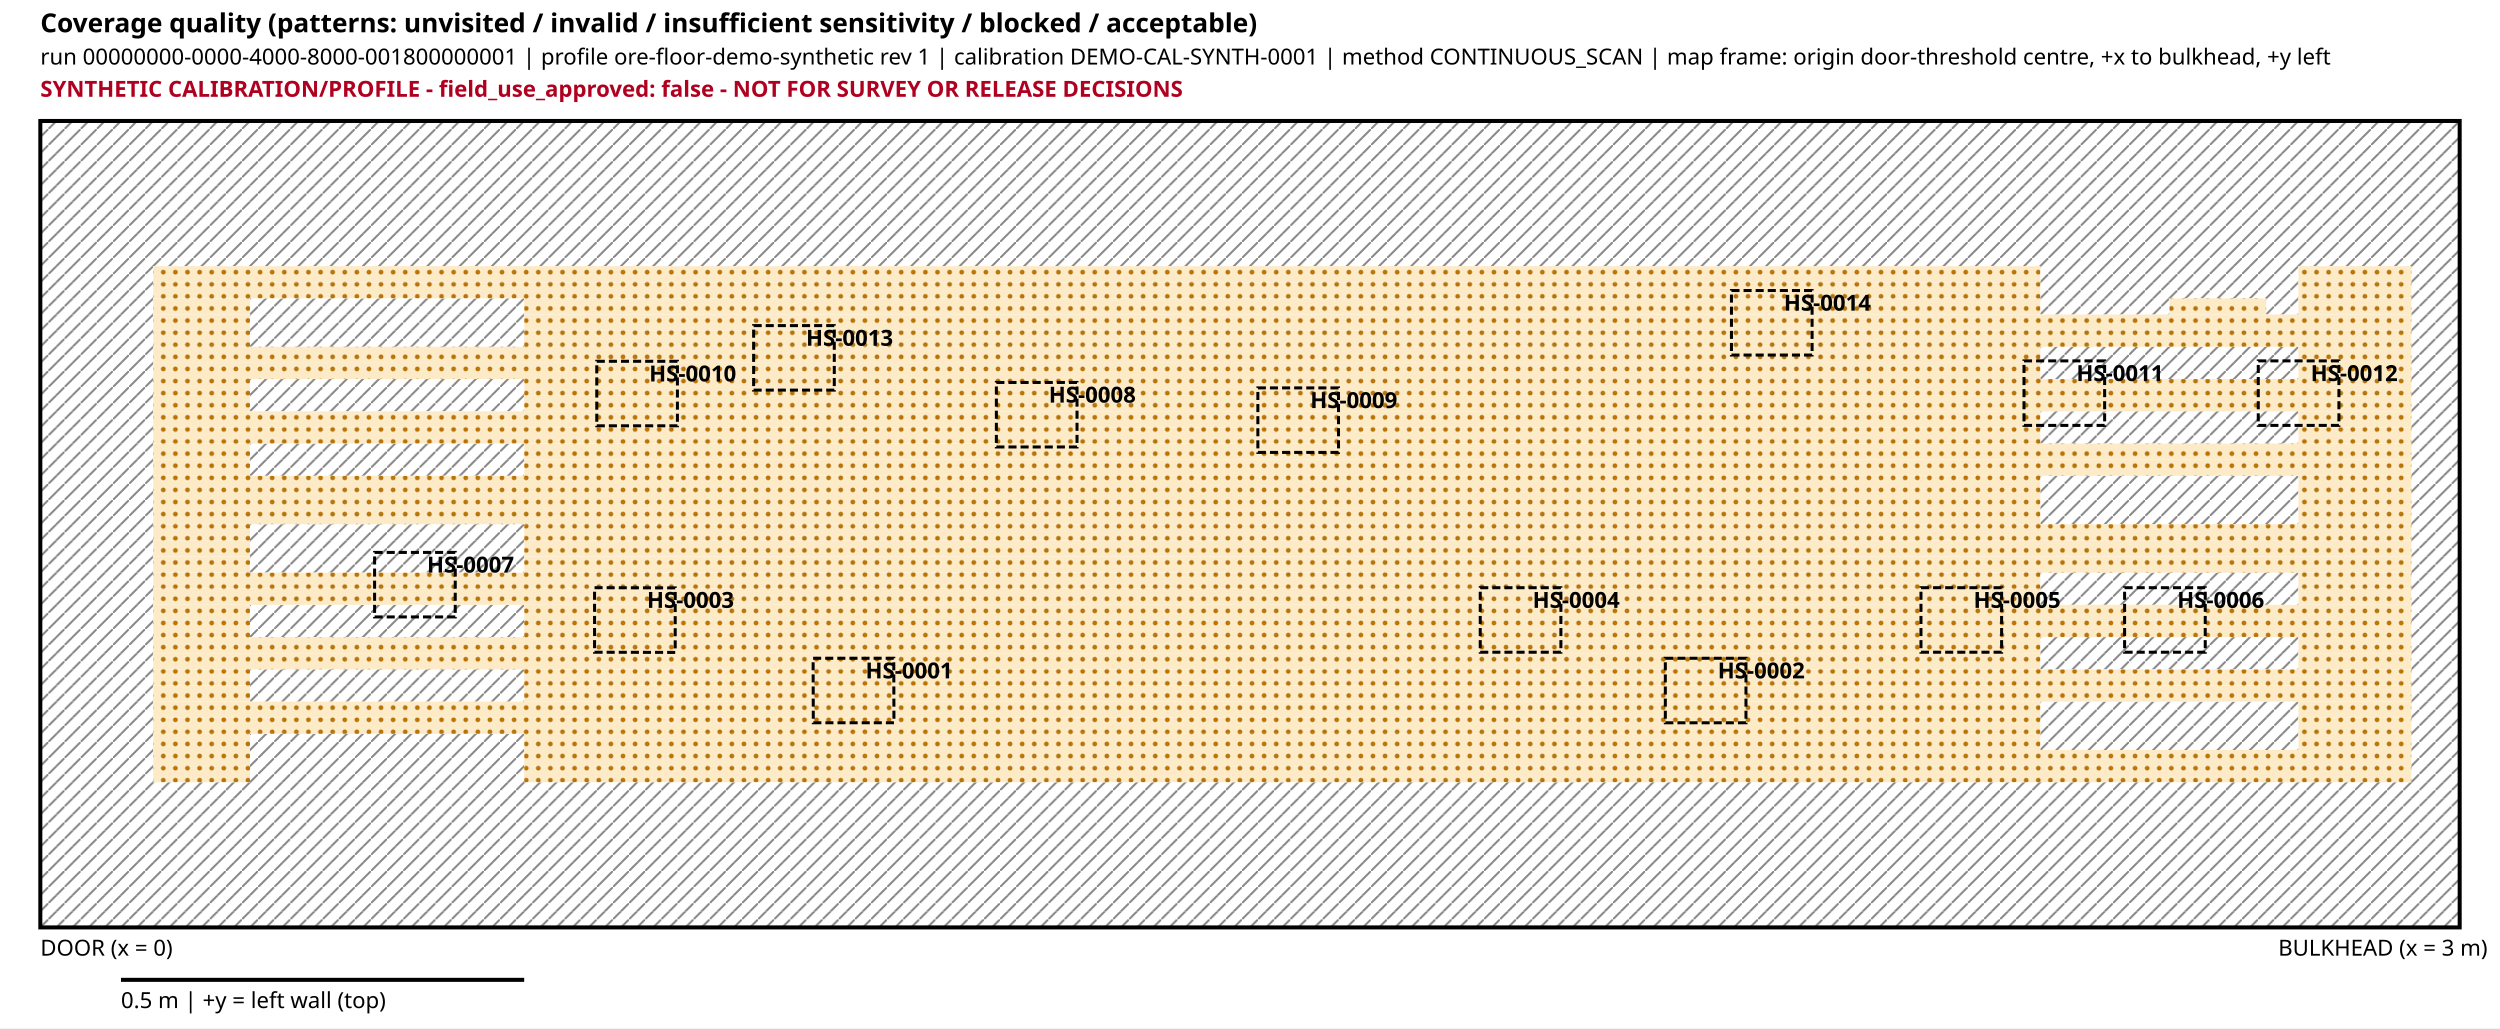
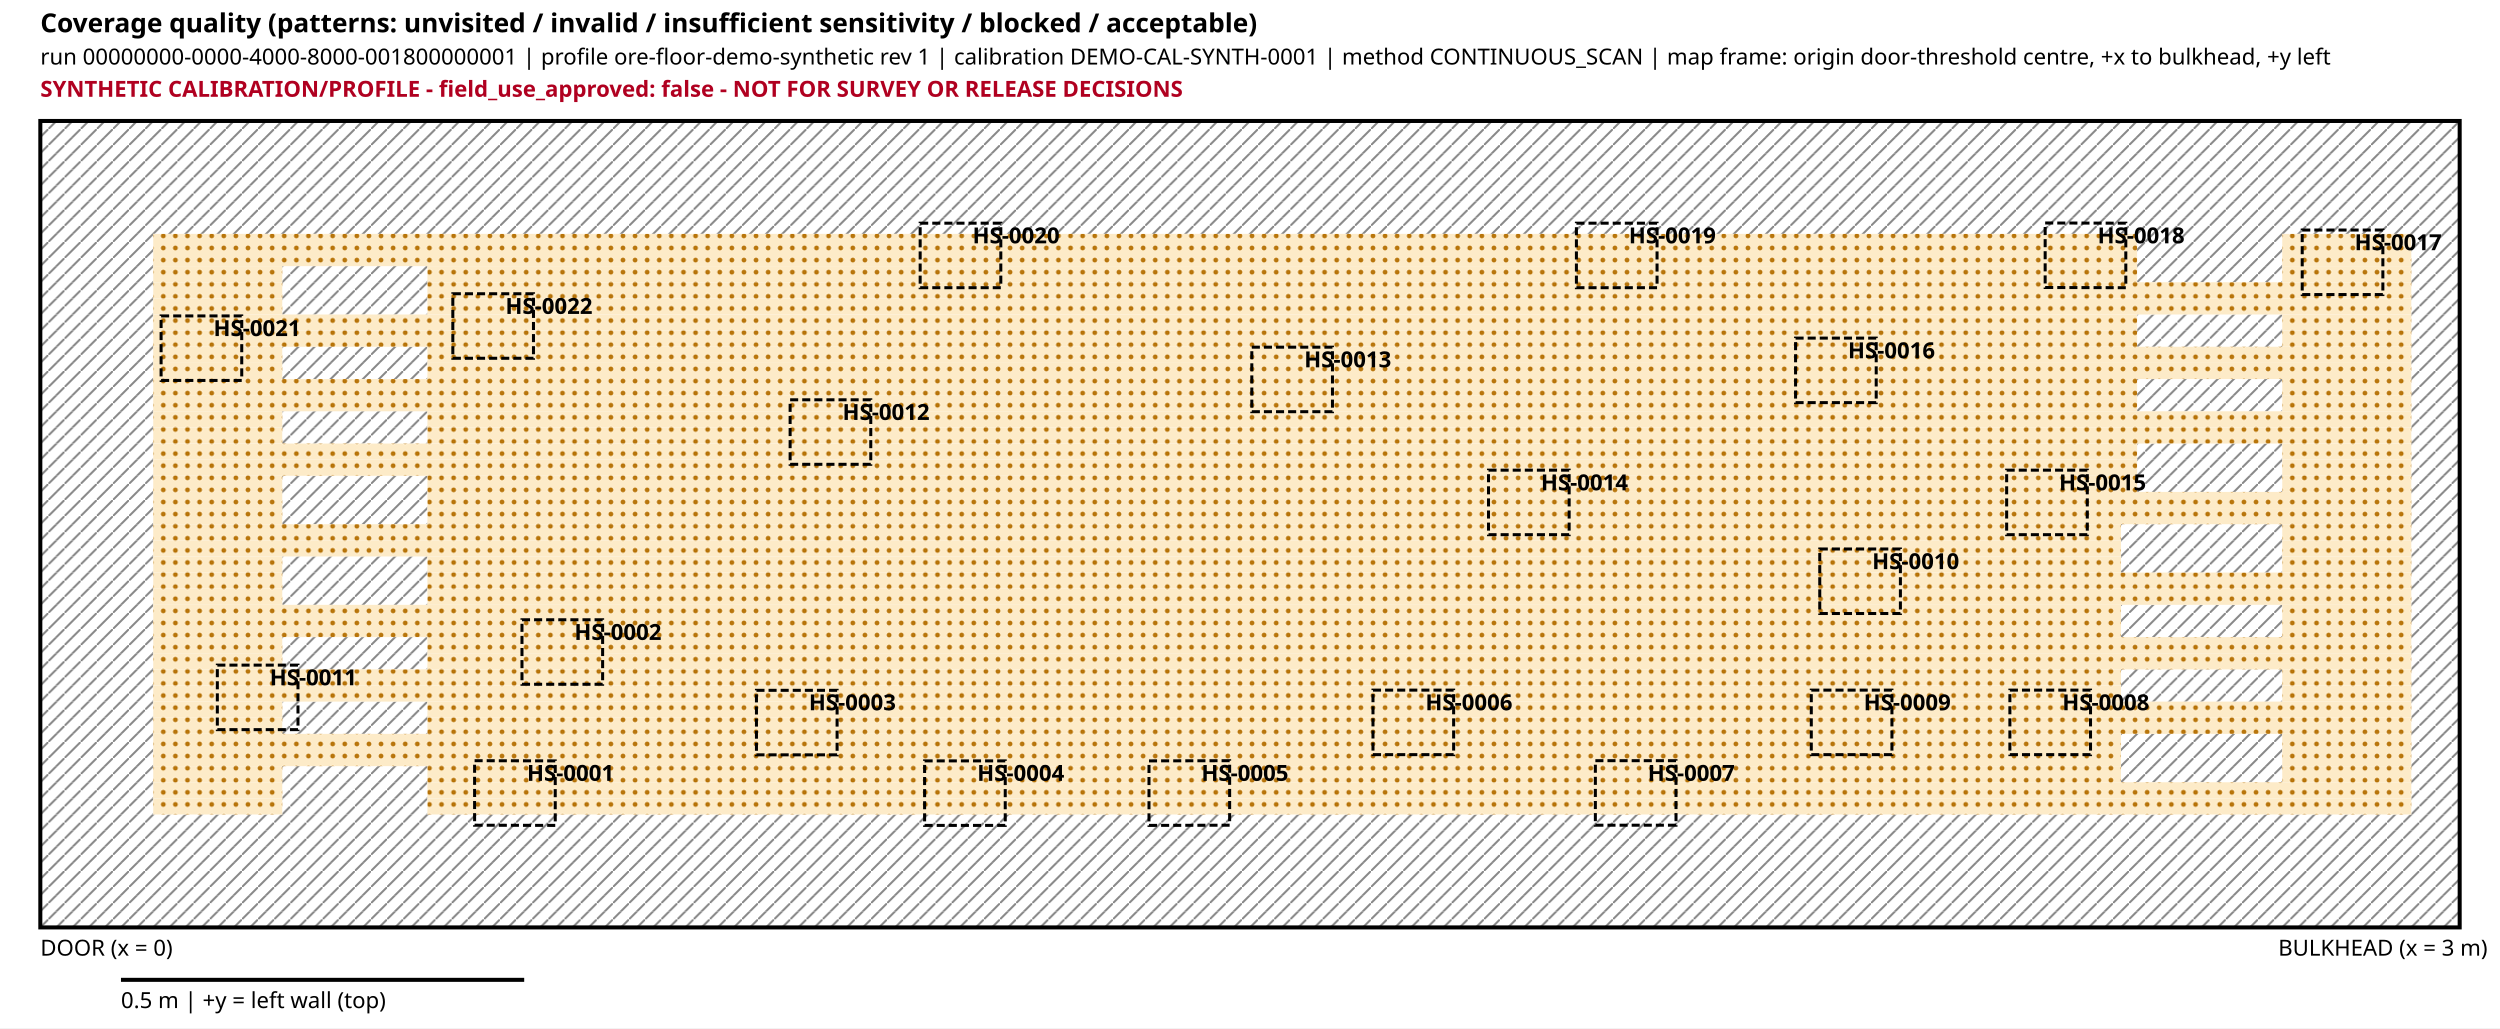
<svg xmlns="http://www.w3.org/2000/svg" width="1240" height="510" viewBox="0 0 1240 510" font-family="sans-serif" font-size="11">
  <defs>
    <pattern id="p-UNVISITED" width="8" height="8" patternUnits="userSpaceOnUse">
      <rect width="8" height="8" fill="#fff" />
      <path d="M0 8L8 0" stroke="#888" stroke-width="1" />
    </pattern>
    <pattern id="p-INVALID_DATA" width="8" height="8" patternUnits="userSpaceOnUse">
      <rect width="8" height="8" fill="#f6d5d5" />
      <path d="M0 0L8 8M0 8L8 0" stroke="#c83c3c" stroke-width="1" />
    </pattern>
    <pattern id="p-INSUFFICIENT_SENSITIVITY" width="6" height="6" patternUnits="userSpaceOnUse">
      <rect width="6" height="6" fill="#fdebc8" />
      <circle cx="3" cy="3" r="1.2" fill="#b9770e" />
    </pattern>
    <pattern id="p-BLOCKED" width="8" height="8" patternUnits="userSpaceOnUse">
      <rect width="8" height="8" fill="#e4dcf0" />
      <path d="M0 4H8" stroke="#785aa0" stroke-width="2" />
    </pattern>
    <pattern id="p-EXCLUDED" width="8" height="8" patternUnits="userSpaceOnUse">
      <rect width="8" height="8" fill="#5a5a5a" />
    </pattern>
    <pattern id="p-ACCEPTABLE" width="8" height="8" patternUnits="userSpaceOnUse">
      <rect width="8" height="8" fill="#2e8b57" />
    </pattern>
  </defs>
  <rect width="1240" height="510" fill="#fff" />
  <text x="20" y="16" font-size="13" font-weight="bold">Coverage quality (patterns: unvisited / invalid / insufficient sensitivity / blocked / acceptable)</text>
  <text x="20" y="32">run 00000000-0000-4000-8000-001800000001 | profile ore-floor-demo-synthetic rev 1 | calibration DEMO-CAL-SYNTH-0001 | method CONTINUOUS_SCAN | map frame: origin door-threshold centre, +x to bulkhead, +y left</text>
  <text x="20" y="48" fill="#b00020" font-weight="bold">SYNTHETIC CALIBRATION/PROFILE - field_use_approved: false - NOT FOR SURVEY OR RELEASE DECISIONS</text>
  <rect x="20.0" y="452.0" width="1200.0" height="8.0" fill="url(#p-UNVISITED)" />
  <rect x="20.0" y="444.0" width="1200.0" height="8.0" fill="url(#p-UNVISITED)" />
  <rect x="20.0" y="436.0" width="1200.0" height="8.0" fill="url(#p-UNVISITED)" />
  <rect x="20.0" y="428.0" width="1200.0" height="8.0" fill="url(#p-UNVISITED)" />
  <rect x="20.0" y="420.0" width="1200.0" height="8.0" fill="url(#p-UNVISITED)" />
  <rect x="20.0" y="412.0" width="1200.0" height="8.0" fill="url(#p-UNVISITED)" />
  <rect x="20.0" y="404.0" width="1200.0" height="8.0" fill="url(#p-UNVISITED)" />
-   <rect x="20.0" y="396.0" width="1200.0" height="8.0" fill="url(#p-UNVISITED)" />
-   <rect x="20.0" y="388.0" width="1200.0" height="8.0" fill="url(#p-UNVISITED)" />
+   <rect x="20.0" y="396.0" width="56.0" height="8.0" fill="url(#p-UNVISITED)" />
+   <rect x="140.0" y="396.0" width="72.0" height="8.0" fill="url(#p-UNVISITED)" />
+   <rect x="1196.0" y="396.0" width="24.0" height="8.0" fill="url(#p-UNVISITED)" />
+   <rect x="20.0" y="388.0" width="56.0" height="8.0" fill="url(#p-UNVISITED)" />
+   <rect x="140.0" y="388.0" width="72.0" height="8.0" fill="url(#p-UNVISITED)" />
+   <rect x="1196.0" y="388.0" width="24.0" height="8.0" fill="url(#p-UNVISITED)" />
  <rect x="20.0" y="380.0" width="56.0" height="8.0" fill="url(#p-UNVISITED)" />
-   <rect x="124.0" y="380.0" width="136.0" height="8.0" fill="url(#p-UNVISITED)" />
+   <rect x="140.0" y="380.0" width="72.0" height="8.0" fill="url(#p-UNVISITED)" />
+   <rect x="1052.0" y="380.0" width="80.0" height="8.0" fill="url(#p-UNVISITED)" />
  <rect x="1196.0" y="380.0" width="24.0" height="8.0" fill="url(#p-UNVISITED)" />
  <rect x="20.0" y="372.0" width="56.0" height="8.0" fill="url(#p-UNVISITED)" />
-   <rect x="124.0" y="372.0" width="136.0" height="8.0" fill="url(#p-UNVISITED)" />
+   <rect x="1052.0" y="372.0" width="80.0" height="8.0" fill="url(#p-UNVISITED)" />
  <rect x="1196.0" y="372.0" width="24.0" height="8.0" fill="url(#p-UNVISITED)" />
  <rect x="20.0" y="364.0" width="56.0" height="8.0" fill="url(#p-UNVISITED)" />
-   <rect x="124.0" y="364.0" width="136.0" height="8.0" fill="url(#p-UNVISITED)" />
-   <rect x="1012.0" y="364.0" width="128.0" height="8.0" fill="url(#p-UNVISITED)" />
+   <rect x="1052.0" y="364.0" width="80.0" height="8.0" fill="url(#p-UNVISITED)" />
  <rect x="1196.0" y="364.0" width="24.0" height="8.0" fill="url(#p-UNVISITED)" />
  <rect x="20.0" y="356.0" width="56.0" height="8.0" fill="url(#p-UNVISITED)" />
-   <rect x="1012.0" y="356.0" width="128.0" height="8.0" fill="url(#p-UNVISITED)" />
+   <rect x="140.0" y="356.0" width="72.0" height="8.0" fill="url(#p-UNVISITED)" />
  <rect x="1196.0" y="356.0" width="24.0" height="8.0" fill="url(#p-UNVISITED)" />
  <rect x="20.0" y="348.0" width="56.0" height="8.0" fill="url(#p-UNVISITED)" />
-   <rect x="1012.0" y="348.0" width="128.0" height="8.0" fill="url(#p-UNVISITED)" />
+   <rect x="140.0" y="348.0" width="72.0" height="8.0" fill="url(#p-UNVISITED)" />
  <rect x="1196.0" y="348.0" width="24.0" height="8.0" fill="url(#p-UNVISITED)" />
  <rect x="20.0" y="340.0" width="56.0" height="8.0" fill="url(#p-UNVISITED)" />
-   <rect x="124.0" y="340.0" width="136.0" height="8.0" fill="url(#p-UNVISITED)" />
+   <rect x="1052.0" y="340.0" width="80.0" height="8.0" fill="url(#p-UNVISITED)" />
  <rect x="1196.0" y="340.0" width="24.0" height="8.0" fill="url(#p-UNVISITED)" />
  <rect x="20.0" y="332.0" width="56.0" height="8.0" fill="url(#p-UNVISITED)" />
-   <rect x="124.0" y="332.0" width="136.0" height="8.0" fill="url(#p-UNVISITED)" />
+   <rect x="1052.0" y="332.0" width="80.0" height="8.0" fill="url(#p-UNVISITED)" />
  <rect x="1196.0" y="332.0" width="24.0" height="8.0" fill="url(#p-UNVISITED)" />
  <rect x="20.0" y="324.0" width="56.0" height="8.0" fill="url(#p-UNVISITED)" />
-   <rect x="1012.0" y="324.0" width="128.0" height="8.0" fill="url(#p-UNVISITED)" />
+   <rect x="140.0" y="324.0" width="72.0" height="8.0" fill="url(#p-UNVISITED)" />
  <rect x="1196.0" y="324.0" width="24.0" height="8.0" fill="url(#p-UNVISITED)" />
  <rect x="20.0" y="316.0" width="56.0" height="8.0" fill="url(#p-UNVISITED)" />
-   <rect x="1012.0" y="316.0" width="128.0" height="8.0" fill="url(#p-UNVISITED)" />
+   <rect x="140.0" y="316.0" width="72.0" height="8.0" fill="url(#p-UNVISITED)" />
  <rect x="1196.0" y="316.0" width="24.0" height="8.0" fill="url(#p-UNVISITED)" />
  <rect x="20.0" y="308.0" width="56.0" height="8.0" fill="url(#p-UNVISITED)" />
-   <rect x="124.0" y="308.0" width="136.0" height="8.0" fill="url(#p-UNVISITED)" />
+   <rect x="1052.0" y="308.0" width="80.0" height="8.0" fill="url(#p-UNVISITED)" />
  <rect x="1196.0" y="308.0" width="24.0" height="8.0" fill="url(#p-UNVISITED)" />
  <rect x="20.0" y="300.0" width="56.0" height="8.0" fill="url(#p-UNVISITED)" />
-   <rect x="124.0" y="300.0" width="136.0" height="8.0" fill="url(#p-UNVISITED)" />
+   <rect x="1052.0" y="300.0" width="80.0" height="8.0" fill="url(#p-UNVISITED)" />
  <rect x="1196.0" y="300.0" width="24.0" height="8.0" fill="url(#p-UNVISITED)" />
  <rect x="20.0" y="292.0" width="56.0" height="8.0" fill="url(#p-UNVISITED)" />
-   <rect x="1012.0" y="292.0" width="128.0" height="8.0" fill="url(#p-UNVISITED)" />
+   <rect x="140.0" y="292.0" width="72.0" height="8.0" fill="url(#p-UNVISITED)" />
  <rect x="1196.0" y="292.0" width="24.0" height="8.0" fill="url(#p-UNVISITED)" />
  <rect x="20.0" y="284.0" width="56.0" height="8.0" fill="url(#p-UNVISITED)" />
-   <rect x="1012.0" y="284.0" width="128.0" height="8.0" fill="url(#p-UNVISITED)" />
+   <rect x="140.0" y="284.0" width="72.0" height="8.0" fill="url(#p-UNVISITED)" />
  <rect x="1196.0" y="284.0" width="24.0" height="8.0" fill="url(#p-UNVISITED)" />
  <rect x="20.0" y="276.0" width="56.0" height="8.0" fill="url(#p-UNVISITED)" />
-   <rect x="124.0" y="276.0" width="136.0" height="8.0" fill="url(#p-UNVISITED)" />
+   <rect x="140.0" y="276.0" width="72.0" height="8.0" fill="url(#p-UNVISITED)" />
+   <rect x="1052.0" y="276.0" width="80.0" height="8.0" fill="url(#p-UNVISITED)" />
  <rect x="1196.0" y="276.0" width="24.0" height="8.0" fill="url(#p-UNVISITED)" />
  <rect x="20.0" y="268.0" width="56.0" height="8.0" fill="url(#p-UNVISITED)" />
-   <rect x="124.0" y="268.0" width="136.0" height="8.0" fill="url(#p-UNVISITED)" />
+   <rect x="1052.0" y="268.0" width="80.0" height="8.0" fill="url(#p-UNVISITED)" />
  <rect x="1196.0" y="268.0" width="24.0" height="8.0" fill="url(#p-UNVISITED)" />
  <rect x="20.0" y="260.0" width="56.0" height="8.0" fill="url(#p-UNVISITED)" />
-   <rect x="124.0" y="260.0" width="136.0" height="8.0" fill="url(#p-UNVISITED)" />
+   <rect x="1052.0" y="260.0" width="80.0" height="8.0" fill="url(#p-UNVISITED)" />
  <rect x="1196.0" y="260.0" width="24.0" height="8.0" fill="url(#p-UNVISITED)" />
  <rect x="20.0" y="252.0" width="56.0" height="8.0" fill="url(#p-UNVISITED)" />
-   <rect x="1012.0" y="252.0" width="128.0" height="8.0" fill="url(#p-UNVISITED)" />
+   <rect x="140.0" y="252.0" width="72.0" height="8.0" fill="url(#p-UNVISITED)" />
  <rect x="1196.0" y="252.0" width="24.0" height="8.0" fill="url(#p-UNVISITED)" />
  <rect x="20.0" y="244.0" width="56.0" height="8.0" fill="url(#p-UNVISITED)" />
-   <rect x="1012.0" y="244.0" width="128.0" height="8.0" fill="url(#p-UNVISITED)" />
+   <rect x="140.0" y="244.0" width="72.0" height="8.0" fill="url(#p-UNVISITED)" />
  <rect x="1196.0" y="244.0" width="24.0" height="8.0" fill="url(#p-UNVISITED)" />
  <rect x="20.0" y="236.0" width="56.0" height="8.0" fill="url(#p-UNVISITED)" />
-   <rect x="1012.0" y="236.0" width="128.0" height="8.0" fill="url(#p-UNVISITED)" />
+   <rect x="140.0" y="236.0" width="72.0" height="8.0" fill="url(#p-UNVISITED)" />
+   <rect x="1060.0" y="236.0" width="72.0" height="8.0" fill="url(#p-UNVISITED)" />
  <rect x="1196.0" y="236.0" width="24.0" height="8.0" fill="url(#p-UNVISITED)" />
  <rect x="20.0" y="228.0" width="56.0" height="8.0" fill="url(#p-UNVISITED)" />
-   <rect x="124.0" y="228.0" width="136.0" height="8.0" fill="url(#p-UNVISITED)" />
+   <rect x="1060.0" y="228.0" width="72.0" height="8.0" fill="url(#p-UNVISITED)" />
  <rect x="1196.0" y="228.0" width="24.0" height="8.0" fill="url(#p-UNVISITED)" />
  <rect x="20.0" y="220.0" width="56.0" height="8.0" fill="url(#p-UNVISITED)" />
-   <rect x="124.0" y="220.0" width="136.0" height="8.0" fill="url(#p-UNVISITED)" />
+   <rect x="1060.0" y="220.0" width="72.0" height="8.0" fill="url(#p-UNVISITED)" />
  <rect x="1196.0" y="220.0" width="24.0" height="8.0" fill="url(#p-UNVISITED)" />
  <rect x="20.0" y="212.0" width="56.0" height="8.0" fill="url(#p-UNVISITED)" />
-   <rect x="1012.0" y="212.0" width="128.0" height="8.0" fill="url(#p-UNVISITED)" />
+   <rect x="140.0" y="212.0" width="72.0" height="8.0" fill="url(#p-UNVISITED)" />
  <rect x="1196.0" y="212.0" width="24.0" height="8.0" fill="url(#p-UNVISITED)" />
  <rect x="20.0" y="204.0" width="56.0" height="8.0" fill="url(#p-UNVISITED)" />
-   <rect x="1012.0" y="204.0" width="128.0" height="8.0" fill="url(#p-UNVISITED)" />
+   <rect x="140.0" y="204.0" width="72.0" height="8.0" fill="url(#p-UNVISITED)" />
  <rect x="1196.0" y="204.0" width="24.0" height="8.0" fill="url(#p-UNVISITED)" />
  <rect x="20.0" y="196.0" width="56.0" height="8.0" fill="url(#p-UNVISITED)" />
-   <rect x="124.0" y="196.0" width="136.0" height="8.0" fill="url(#p-UNVISITED)" />
+   <rect x="1060.0" y="196.0" width="72.0" height="8.0" fill="url(#p-UNVISITED)" />
  <rect x="1196.0" y="196.0" width="24.0" height="8.0" fill="url(#p-UNVISITED)" />
  <rect x="20.0" y="188.0" width="56.0" height="8.0" fill="url(#p-UNVISITED)" />
-   <rect x="124.0" y="188.0" width="136.0" height="8.0" fill="url(#p-UNVISITED)" />
+   <rect x="1060.0" y="188.0" width="72.0" height="8.0" fill="url(#p-UNVISITED)" />
  <rect x="1196.0" y="188.0" width="24.0" height="8.0" fill="url(#p-UNVISITED)" />
  <rect x="20.0" y="180.0" width="56.0" height="8.0" fill="url(#p-UNVISITED)" />
-   <rect x="1012.0" y="180.0" width="128.0" height="8.0" fill="url(#p-UNVISITED)" />
+   <rect x="140.0" y="180.0" width="72.0" height="8.0" fill="url(#p-UNVISITED)" />
  <rect x="1196.0" y="180.0" width="24.0" height="8.0" fill="url(#p-UNVISITED)" />
  <rect x="20.0" y="172.0" width="56.0" height="8.0" fill="url(#p-UNVISITED)" />
-   <rect x="1012.0" y="172.0" width="128.0" height="8.0" fill="url(#p-UNVISITED)" />
+   <rect x="140.0" y="172.0" width="72.0" height="8.0" fill="url(#p-UNVISITED)" />
  <rect x="1196.0" y="172.0" width="24.0" height="8.0" fill="url(#p-UNVISITED)" />
  <rect x="20.0" y="164.0" width="56.0" height="8.0" fill="url(#p-UNVISITED)" />
-   <rect x="124.0" y="164.0" width="136.0" height="8.0" fill="url(#p-UNVISITED)" />
+   <rect x="1060.0" y="164.0" width="72.0" height="8.0" fill="url(#p-UNVISITED)" />
  <rect x="1196.0" y="164.0" width="24.0" height="8.0" fill="url(#p-UNVISITED)" />
  <rect x="20.0" y="156.0" width="56.0" height="8.0" fill="url(#p-UNVISITED)" />
-   <rect x="124.0" y="156.0" width="136.0" height="8.0" fill="url(#p-UNVISITED)" />
+   <rect x="1060.0" y="156.0" width="72.0" height="8.0" fill="url(#p-UNVISITED)" />
  <rect x="1196.0" y="156.0" width="24.0" height="8.0" fill="url(#p-UNVISITED)" />
  <rect x="20.0" y="148.0" width="56.0" height="8.0" fill="url(#p-UNVISITED)" />
-   <rect x="124.0" y="148.0" width="136.0" height="8.0" fill="url(#p-UNVISITED)" />
-   <rect x="1012.0" y="148.0" width="64.0" height="8.0" fill="url(#p-UNVISITED)" />
-   <rect x="1124.0" y="148.0" width="16.0" height="8.0" fill="url(#p-UNVISITED)" />
+   <rect x="140.0" y="148.0" width="72.0" height="8.0" fill="url(#p-UNVISITED)" />
  <rect x="1196.0" y="148.0" width="24.0" height="8.0" fill="url(#p-UNVISITED)" />
  <rect x="20.0" y="140.0" width="56.0" height="8.0" fill="url(#p-UNVISITED)" />
-   <rect x="1012.0" y="140.0" width="128.0" height="8.0" fill="url(#p-UNVISITED)" />
+   <rect x="140.0" y="140.0" width="72.0" height="8.0" fill="url(#p-UNVISITED)" />
  <rect x="1196.0" y="140.0" width="24.0" height="8.0" fill="url(#p-UNVISITED)" />
  <rect x="20.0" y="132.0" width="56.0" height="8.0" fill="url(#p-UNVISITED)" />
-   <rect x="1012.0" y="132.0" width="128.0" height="8.0" fill="url(#p-UNVISITED)" />
+   <rect x="140.0" y="132.0" width="72.0" height="8.0" fill="url(#p-UNVISITED)" />
+   <rect x="1060.0" y="132.0" width="72.0" height="8.0" fill="url(#p-UNVISITED)" />
  <rect x="1196.0" y="132.0" width="24.0" height="8.0" fill="url(#p-UNVISITED)" />
-   <rect x="20.0" y="124.0" width="1200.0" height="8.0" fill="url(#p-UNVISITED)" />
-   <rect x="20.0" y="116.0" width="1200.0" height="8.0" fill="url(#p-UNVISITED)" />
+   <rect x="20.0" y="124.0" width="56.0" height="8.0" fill="url(#p-UNVISITED)" />
+   <rect x="1060.0" y="124.0" width="72.0" height="8.0" fill="url(#p-UNVISITED)" />
+   <rect x="1196.0" y="124.0" width="24.0" height="8.0" fill="url(#p-UNVISITED)" />
+   <rect x="20.0" y="116.0" width="56.0" height="8.0" fill="url(#p-UNVISITED)" />
+   <rect x="1060.0" y="116.0" width="72.0" height="8.0" fill="url(#p-UNVISITED)" />
+   <rect x="1196.0" y="116.0" width="24.0" height="8.0" fill="url(#p-UNVISITED)" />
  <rect x="20.0" y="108.0" width="1200.0" height="8.0" fill="url(#p-UNVISITED)" />
  <rect x="20.0" y="100.0" width="1200.0" height="8.0" fill="url(#p-UNVISITED)" />
  <rect x="20.0" y="92.0" width="1200.0" height="8.0" fill="url(#p-UNVISITED)" />
  <rect x="20.0" y="84.0" width="1200.0" height="8.0" fill="url(#p-UNVISITED)" />
  <rect x="20.0" y="76.0" width="1200.0" height="8.0" fill="url(#p-UNVISITED)" />
  <rect x="20.0" y="68.0" width="1200.0" height="8.0" fill="url(#p-UNVISITED)" />
  <rect x="20.0" y="60.0" width="1200.0" height="8.0" fill="url(#p-UNVISITED)" />
-   <rect x="76.0" y="380.0" width="48.0" height="8.0" fill="url(#p-INSUFFICIENT_SENSITIVITY)" />
-   <rect x="260.0" y="380.0" width="936.0" height="8.0" fill="url(#p-INSUFFICIENT_SENSITIVITY)" />
-   <rect x="76.0" y="372.0" width="48.0" height="8.0" fill="url(#p-INSUFFICIENT_SENSITIVITY)" />
-   <rect x="260.0" y="372.0" width="936.0" height="8.0" fill="url(#p-INSUFFICIENT_SENSITIVITY)" />
-   <rect x="76.0" y="364.0" width="48.0" height="8.0" fill="url(#p-INSUFFICIENT_SENSITIVITY)" />
-   <rect x="260.0" y="364.0" width="752.0" height="8.0" fill="url(#p-INSUFFICIENT_SENSITIVITY)" />
-   <rect x="1140.0" y="364.0" width="56.0" height="8.0" fill="url(#p-INSUFFICIENT_SENSITIVITY)" />
-   <rect x="76.0" y="356.0" width="936.0" height="8.0" fill="url(#p-INSUFFICIENT_SENSITIVITY)" />
-   <rect x="1140.0" y="356.0" width="56.0" height="8.0" fill="url(#p-INSUFFICIENT_SENSITIVITY)" />
-   <rect x="76.0" y="348.0" width="936.0" height="8.0" fill="url(#p-INSUFFICIENT_SENSITIVITY)" />
-   <rect x="1140.0" y="348.0" width="56.0" height="8.0" fill="url(#p-INSUFFICIENT_SENSITIVITY)" />
-   <rect x="76.0" y="340.0" width="48.0" height="8.0" fill="url(#p-INSUFFICIENT_SENSITIVITY)" />
-   <rect x="260.0" y="340.0" width="936.0" height="8.0" fill="url(#p-INSUFFICIENT_SENSITIVITY)" />
-   <rect x="76.0" y="332.0" width="48.0" height="8.0" fill="url(#p-INSUFFICIENT_SENSITIVITY)" />
-   <rect x="260.0" y="332.0" width="936.0" height="8.0" fill="url(#p-INSUFFICIENT_SENSITIVITY)" />
-   <rect x="76.0" y="324.0" width="936.0" height="8.0" fill="url(#p-INSUFFICIENT_SENSITIVITY)" />
-   <rect x="1140.0" y="324.0" width="56.0" height="8.0" fill="url(#p-INSUFFICIENT_SENSITIVITY)" />
-   <rect x="76.0" y="316.0" width="936.0" height="8.0" fill="url(#p-INSUFFICIENT_SENSITIVITY)" />
-   <rect x="1140.0" y="316.0" width="56.0" height="8.0" fill="url(#p-INSUFFICIENT_SENSITIVITY)" />
-   <rect x="76.0" y="308.0" width="48.0" height="8.0" fill="url(#p-INSUFFICIENT_SENSITIVITY)" />
-   <rect x="260.0" y="308.0" width="936.0" height="8.0" fill="url(#p-INSUFFICIENT_SENSITIVITY)" />
-   <rect x="76.0" y="300.0" width="48.0" height="8.0" fill="url(#p-INSUFFICIENT_SENSITIVITY)" />
-   <rect x="260.0" y="300.0" width="936.0" height="8.0" fill="url(#p-INSUFFICIENT_SENSITIVITY)" />
-   <rect x="76.0" y="292.0" width="936.0" height="8.0" fill="url(#p-INSUFFICIENT_SENSITIVITY)" />
-   <rect x="1140.0" y="292.0" width="56.0" height="8.0" fill="url(#p-INSUFFICIENT_SENSITIVITY)" />
-   <rect x="76.0" y="284.0" width="936.0" height="8.0" fill="url(#p-INSUFFICIENT_SENSITIVITY)" />
-   <rect x="1140.0" y="284.0" width="56.0" height="8.0" fill="url(#p-INSUFFICIENT_SENSITIVITY)" />
-   <rect x="76.0" y="276.0" width="48.0" height="8.0" fill="url(#p-INSUFFICIENT_SENSITIVITY)" />
-   <rect x="260.0" y="276.0" width="936.0" height="8.0" fill="url(#p-INSUFFICIENT_SENSITIVITY)" />
-   <rect x="76.0" y="268.0" width="48.0" height="8.0" fill="url(#p-INSUFFICIENT_SENSITIVITY)" />
-   <rect x="260.0" y="268.0" width="936.0" height="8.0" fill="url(#p-INSUFFICIENT_SENSITIVITY)" />
-   <rect x="76.0" y="260.0" width="48.0" height="8.0" fill="url(#p-INSUFFICIENT_SENSITIVITY)" />
-   <rect x="260.0" y="260.0" width="936.0" height="8.0" fill="url(#p-INSUFFICIENT_SENSITIVITY)" />
-   <rect x="76.0" y="252.0" width="936.0" height="8.0" fill="url(#p-INSUFFICIENT_SENSITIVITY)" />
-   <rect x="1140.0" y="252.0" width="56.0" height="8.0" fill="url(#p-INSUFFICIENT_SENSITIVITY)" />
-   <rect x="76.0" y="244.0" width="936.0" height="8.0" fill="url(#p-INSUFFICIENT_SENSITIVITY)" />
-   <rect x="1140.0" y="244.0" width="56.0" height="8.0" fill="url(#p-INSUFFICIENT_SENSITIVITY)" />
-   <rect x="76.0" y="236.0" width="936.0" height="8.0" fill="url(#p-INSUFFICIENT_SENSITIVITY)" />
-   <rect x="1140.0" y="236.0" width="56.0" height="8.0" fill="url(#p-INSUFFICIENT_SENSITIVITY)" />
-   <rect x="76.0" y="228.0" width="48.0" height="8.0" fill="url(#p-INSUFFICIENT_SENSITIVITY)" />
-   <rect x="260.0" y="228.0" width="936.0" height="8.0" fill="url(#p-INSUFFICIENT_SENSITIVITY)" />
-   <rect x="76.0" y="220.0" width="48.0" height="8.0" fill="url(#p-INSUFFICIENT_SENSITIVITY)" />
-   <rect x="260.0" y="220.0" width="936.0" height="8.0" fill="url(#p-INSUFFICIENT_SENSITIVITY)" />
-   <rect x="76.0" y="212.0" width="936.0" height="8.0" fill="url(#p-INSUFFICIENT_SENSITIVITY)" />
-   <rect x="1140.0" y="212.0" width="56.0" height="8.0" fill="url(#p-INSUFFICIENT_SENSITIVITY)" />
-   <rect x="76.0" y="204.0" width="936.0" height="8.0" fill="url(#p-INSUFFICIENT_SENSITIVITY)" />
-   <rect x="1140.0" y="204.0" width="56.0" height="8.0" fill="url(#p-INSUFFICIENT_SENSITIVITY)" />
-   <rect x="76.0" y="196.0" width="48.0" height="8.0" fill="url(#p-INSUFFICIENT_SENSITIVITY)" />
-   <rect x="260.0" y="196.0" width="936.0" height="8.0" fill="url(#p-INSUFFICIENT_SENSITIVITY)" />
-   <rect x="76.0" y="188.0" width="48.0" height="8.0" fill="url(#p-INSUFFICIENT_SENSITIVITY)" />
-   <rect x="260.0" y="188.0" width="936.0" height="8.0" fill="url(#p-INSUFFICIENT_SENSITIVITY)" />
-   <rect x="76.0" y="180.0" width="936.0" height="8.0" fill="url(#p-INSUFFICIENT_SENSITIVITY)" />
-   <rect x="1140.0" y="180.0" width="56.0" height="8.0" fill="url(#p-INSUFFICIENT_SENSITIVITY)" />
-   <rect x="76.0" y="172.0" width="936.0" height="8.0" fill="url(#p-INSUFFICIENT_SENSITIVITY)" />
-   <rect x="1140.0" y="172.0" width="56.0" height="8.0" fill="url(#p-INSUFFICIENT_SENSITIVITY)" />
-   <rect x="76.0" y="164.0" width="48.0" height="8.0" fill="url(#p-INSUFFICIENT_SENSITIVITY)" />
-   <rect x="260.0" y="164.0" width="936.0" height="8.0" fill="url(#p-INSUFFICIENT_SENSITIVITY)" />
-   <rect x="76.0" y="156.0" width="48.0" height="8.0" fill="url(#p-INSUFFICIENT_SENSITIVITY)" />
-   <rect x="260.0" y="156.0" width="936.0" height="8.0" fill="url(#p-INSUFFICIENT_SENSITIVITY)" />
-   <rect x="76.0" y="148.0" width="48.0" height="8.0" fill="url(#p-INSUFFICIENT_SENSITIVITY)" />
-   <rect x="260.0" y="148.0" width="752.0" height="8.0" fill="url(#p-INSUFFICIENT_SENSITIVITY)" />
-   <rect x="1076.0" y="148.0" width="48.0" height="8.0" fill="url(#p-INSUFFICIENT_SENSITIVITY)" />
-   <rect x="1140.0" y="148.0" width="56.0" height="8.0" fill="url(#p-INSUFFICIENT_SENSITIVITY)" />
-   <rect x="76.0" y="140.0" width="936.0" height="8.0" fill="url(#p-INSUFFICIENT_SENSITIVITY)" />
-   <rect x="1140.0" y="140.0" width="56.0" height="8.0" fill="url(#p-INSUFFICIENT_SENSITIVITY)" />
-   <rect x="76.0" y="132.0" width="936.0" height="8.0" fill="url(#p-INSUFFICIENT_SENSITIVITY)" />
-   <rect x="1140.0" y="132.0" width="56.0" height="8.0" fill="url(#p-INSUFFICIENT_SENSITIVITY)" />
+   <rect x="76.0" y="396.0" width="64.0" height="8.0" fill="url(#p-INSUFFICIENT_SENSITIVITY)" />
+   <rect x="212.0" y="396.0" width="984.0" height="8.0" fill="url(#p-INSUFFICIENT_SENSITIVITY)" />
+   <rect x="76.0" y="388.0" width="64.0" height="8.0" fill="url(#p-INSUFFICIENT_SENSITIVITY)" />
+   <rect x="212.0" y="388.0" width="984.0" height="8.0" fill="url(#p-INSUFFICIENT_SENSITIVITY)" />
+   <rect x="76.0" y="380.0" width="64.0" height="8.0" fill="url(#p-INSUFFICIENT_SENSITIVITY)" />
+   <rect x="212.0" y="380.0" width="840.0" height="8.0" fill="url(#p-INSUFFICIENT_SENSITIVITY)" />
+   <rect x="1132.0" y="380.0" width="64.0" height="8.0" fill="url(#p-INSUFFICIENT_SENSITIVITY)" />
+   <rect x="76.0" y="372.0" width="976.0" height="8.0" fill="url(#p-INSUFFICIENT_SENSITIVITY)" />
+   <rect x="1132.0" y="372.0" width="64.0" height="8.0" fill="url(#p-INSUFFICIENT_SENSITIVITY)" />
+   <rect x="76.0" y="364.0" width="976.0" height="8.0" fill="url(#p-INSUFFICIENT_SENSITIVITY)" />
+   <rect x="1132.0" y="364.0" width="64.0" height="8.0" fill="url(#p-INSUFFICIENT_SENSITIVITY)" />
+   <rect x="76.0" y="356.0" width="64.0" height="8.0" fill="url(#p-INSUFFICIENT_SENSITIVITY)" />
+   <rect x="212.0" y="356.0" width="984.0" height="8.0" fill="url(#p-INSUFFICIENT_SENSITIVITY)" />
+   <rect x="76.0" y="348.0" width="64.0" height="8.0" fill="url(#p-INSUFFICIENT_SENSITIVITY)" />
+   <rect x="212.0" y="348.0" width="984.0" height="8.0" fill="url(#p-INSUFFICIENT_SENSITIVITY)" />
+   <rect x="76.0" y="340.0" width="976.0" height="8.0" fill="url(#p-INSUFFICIENT_SENSITIVITY)" />
+   <rect x="1132.0" y="340.0" width="64.0" height="8.0" fill="url(#p-INSUFFICIENT_SENSITIVITY)" />
+   <rect x="76.0" y="332.0" width="976.0" height="8.0" fill="url(#p-INSUFFICIENT_SENSITIVITY)" />
+   <rect x="1132.0" y="332.0" width="64.0" height="8.0" fill="url(#p-INSUFFICIENT_SENSITIVITY)" />
+   <rect x="76.0" y="324.0" width="64.0" height="8.0" fill="url(#p-INSUFFICIENT_SENSITIVITY)" />
+   <rect x="212.0" y="324.0" width="984.0" height="8.0" fill="url(#p-INSUFFICIENT_SENSITIVITY)" />
+   <rect x="76.0" y="316.0" width="64.0" height="8.0" fill="url(#p-INSUFFICIENT_SENSITIVITY)" />
+   <rect x="212.0" y="316.0" width="984.0" height="8.0" fill="url(#p-INSUFFICIENT_SENSITIVITY)" />
+   <rect x="76.0" y="308.0" width="976.0" height="8.0" fill="url(#p-INSUFFICIENT_SENSITIVITY)" />
+   <rect x="1132.0" y="308.0" width="64.0" height="8.0" fill="url(#p-INSUFFICIENT_SENSITIVITY)" />
+   <rect x="76.0" y="300.0" width="976.0" height="8.0" fill="url(#p-INSUFFICIENT_SENSITIVITY)" />
+   <rect x="1132.0" y="300.0" width="64.0" height="8.0" fill="url(#p-INSUFFICIENT_SENSITIVITY)" />
+   <rect x="76.0" y="292.0" width="64.0" height="8.0" fill="url(#p-INSUFFICIENT_SENSITIVITY)" />
+   <rect x="212.0" y="292.0" width="984.0" height="8.0" fill="url(#p-INSUFFICIENT_SENSITIVITY)" />
+   <rect x="76.0" y="284.0" width="64.0" height="8.0" fill="url(#p-INSUFFICIENT_SENSITIVITY)" />
+   <rect x="212.0" y="284.0" width="984.0" height="8.0" fill="url(#p-INSUFFICIENT_SENSITIVITY)" />
+   <rect x="76.0" y="276.0" width="64.0" height="8.0" fill="url(#p-INSUFFICIENT_SENSITIVITY)" />
+   <rect x="212.0" y="276.0" width="840.0" height="8.0" fill="url(#p-INSUFFICIENT_SENSITIVITY)" />
+   <rect x="1132.0" y="276.0" width="64.0" height="8.0" fill="url(#p-INSUFFICIENT_SENSITIVITY)" />
+   <rect x="76.0" y="268.0" width="976.0" height="8.0" fill="url(#p-INSUFFICIENT_SENSITIVITY)" />
+   <rect x="1132.0" y="268.0" width="64.0" height="8.0" fill="url(#p-INSUFFICIENT_SENSITIVITY)" />
+   <rect x="76.0" y="260.0" width="976.0" height="8.0" fill="url(#p-INSUFFICIENT_SENSITIVITY)" />
+   <rect x="1132.0" y="260.0" width="64.0" height="8.0" fill="url(#p-INSUFFICIENT_SENSITIVITY)" />
+   <rect x="76.0" y="252.0" width="64.0" height="8.0" fill="url(#p-INSUFFICIENT_SENSITIVITY)" />
+   <rect x="212.0" y="252.0" width="984.0" height="8.0" fill="url(#p-INSUFFICIENT_SENSITIVITY)" />
+   <rect x="76.0" y="244.0" width="64.0" height="8.0" fill="url(#p-INSUFFICIENT_SENSITIVITY)" />
+   <rect x="212.0" y="244.0" width="984.0" height="8.0" fill="url(#p-INSUFFICIENT_SENSITIVITY)" />
+   <rect x="76.0" y="236.0" width="64.0" height="8.0" fill="url(#p-INSUFFICIENT_SENSITIVITY)" />
+   <rect x="212.0" y="236.0" width="848.0" height="8.0" fill="url(#p-INSUFFICIENT_SENSITIVITY)" />
+   <rect x="1132.0" y="236.0" width="64.0" height="8.0" fill="url(#p-INSUFFICIENT_SENSITIVITY)" />
+   <rect x="76.0" y="228.0" width="984.0" height="8.0" fill="url(#p-INSUFFICIENT_SENSITIVITY)" />
+   <rect x="1132.0" y="228.0" width="64.0" height="8.0" fill="url(#p-INSUFFICIENT_SENSITIVITY)" />
+   <rect x="76.0" y="220.0" width="984.0" height="8.0" fill="url(#p-INSUFFICIENT_SENSITIVITY)" />
+   <rect x="1132.0" y="220.0" width="64.0" height="8.0" fill="url(#p-INSUFFICIENT_SENSITIVITY)" />
+   <rect x="76.0" y="212.0" width="64.0" height="8.0" fill="url(#p-INSUFFICIENT_SENSITIVITY)" />
+   <rect x="212.0" y="212.0" width="984.0" height="8.0" fill="url(#p-INSUFFICIENT_SENSITIVITY)" />
+   <rect x="76.0" y="204.0" width="64.0" height="8.0" fill="url(#p-INSUFFICIENT_SENSITIVITY)" />
+   <rect x="212.0" y="204.0" width="984.0" height="8.0" fill="url(#p-INSUFFICIENT_SENSITIVITY)" />
+   <rect x="76.0" y="196.0" width="984.0" height="8.0" fill="url(#p-INSUFFICIENT_SENSITIVITY)" />
+   <rect x="1132.0" y="196.0" width="64.0" height="8.0" fill="url(#p-INSUFFICIENT_SENSITIVITY)" />
+   <rect x="76.0" y="188.0" width="984.0" height="8.0" fill="url(#p-INSUFFICIENT_SENSITIVITY)" />
+   <rect x="1132.0" y="188.0" width="64.0" height="8.0" fill="url(#p-INSUFFICIENT_SENSITIVITY)" />
+   <rect x="76.0" y="180.0" width="64.0" height="8.0" fill="url(#p-INSUFFICIENT_SENSITIVITY)" />
+   <rect x="212.0" y="180.0" width="984.0" height="8.0" fill="url(#p-INSUFFICIENT_SENSITIVITY)" />
+   <rect x="76.0" y="172.0" width="64.0" height="8.0" fill="url(#p-INSUFFICIENT_SENSITIVITY)" />
+   <rect x="212.0" y="172.0" width="984.0" height="8.0" fill="url(#p-INSUFFICIENT_SENSITIVITY)" />
+   <rect x="76.0" y="164.0" width="984.0" height="8.0" fill="url(#p-INSUFFICIENT_SENSITIVITY)" />
+   <rect x="1132.0" y="164.0" width="64.0" height="8.0" fill="url(#p-INSUFFICIENT_SENSITIVITY)" />
+   <rect x="76.0" y="156.0" width="984.0" height="8.0" fill="url(#p-INSUFFICIENT_SENSITIVITY)" />
+   <rect x="1132.0" y="156.0" width="64.0" height="8.0" fill="url(#p-INSUFFICIENT_SENSITIVITY)" />
+   <rect x="76.0" y="148.0" width="64.0" height="8.0" fill="url(#p-INSUFFICIENT_SENSITIVITY)" />
+   <rect x="212.0" y="148.0" width="984.0" height="8.0" fill="url(#p-INSUFFICIENT_SENSITIVITY)" />
+   <rect x="76.0" y="140.0" width="64.0" height="8.0" fill="url(#p-INSUFFICIENT_SENSITIVITY)" />
+   <rect x="212.0" y="140.0" width="984.0" height="8.0" fill="url(#p-INSUFFICIENT_SENSITIVITY)" />
+   <rect x="76.0" y="132.0" width="64.0" height="8.0" fill="url(#p-INSUFFICIENT_SENSITIVITY)" />
+   <rect x="212.0" y="132.0" width="848.0" height="8.0" fill="url(#p-INSUFFICIENT_SENSITIVITY)" />
+   <rect x="1132.0" y="132.0" width="64.0" height="8.0" fill="url(#p-INSUFFICIENT_SENSITIVITY)" />
+   <rect x="76.0" y="124.0" width="984.0" height="8.0" fill="url(#p-INSUFFICIENT_SENSITIVITY)" />
+   <rect x="1132.0" y="124.0" width="64.0" height="8.0" fill="url(#p-INSUFFICIENT_SENSITIVITY)" />
+   <rect x="76.0" y="116.0" width="984.0" height="8.0" fill="url(#p-INSUFFICIENT_SENSITIVITY)" />
+   <rect x="1132.0" y="116.0" width="64.0" height="8.0" fill="url(#p-INSUFFICIENT_SENSITIVITY)" />
  <rect x="20.0" y="60.0" width="1200.0" height="400.0" fill="none" stroke="#000" stroke-width="2" />
  <text x="20.0" y="474.0">DOOR (x = 0)</text>
  <text x="1130.0" y="474.0">BULKHEAD (x = 3 m)</text>
  <line x1="60.0" y1="486.0" x2="260.0" y2="486.0" stroke="#000" stroke-width="2" />
  <text x="60.0" y="500.0">0.5 m | +y = left wall (top)</text>
-   <polygon points="403.4,358.5 443.4,358.5 443.3,326.5 403.3,326.5" fill="none" stroke="#000" stroke-width="1.5" stroke-dasharray="4 2" />
-   <text x="429.3" y="336.5" font-weight="bold">HS-0001</text>
-   <polygon points="826.0,358.5 866.0,358.5 866.0,326.5 826.0,326.5" fill="none" stroke="#000" stroke-width="1.5" stroke-dasharray="4 2" />
-   <text x="852.0" y="336.5" font-weight="bold">HS-0002</text>
-   <polygon points="294.9,323.5 334.9,323.6 334.9,291.6 294.9,291.5" fill="none" stroke="#000" stroke-width="1.5" stroke-dasharray="4 2" />
-   <text x="320.9" y="301.5" font-weight="bold">HS-0003</text>
-   <polygon points="734.2,323.5 774.2,323.5 774.2,291.5 734.2,291.5" fill="none" stroke="#000" stroke-width="1.5" stroke-dasharray="4 2" />
-   <text x="760.2" y="301.5" font-weight="bold">HS-0004</text>
-   <polygon points="952.8,323.5 992.8,323.5 992.8,291.5 952.8,291.5" fill="none" stroke="#000" stroke-width="1.5" stroke-dasharray="4 2" />
-   <text x="978.9" y="301.5" font-weight="bold">HS-0005</text>
-   <polygon points="1053.8,323.5 1093.8,323.5 1093.8,291.5 1053.8,291.5" fill="none" stroke="#000" stroke-width="1.5" stroke-dasharray="4 2" />
-   <text x="1079.9" y="301.5" font-weight="bold">HS-0006</text>
-   <polygon points="225.8,274.0 185.8,274.0 185.8,306.0 225.8,306.0" fill="none" stroke="#000" stroke-width="1.5" stroke-dasharray="4 2" />
-   <text x="211.8" y="284.0" font-weight="bold">HS-0007</text>
-   <polygon points="494.2,221.7 534.2,221.7 534.2,189.7 494.2,189.7" fill="none" stroke="#000" stroke-width="1.5" stroke-dasharray="4 2" />
-   <text x="520.2" y="199.7" font-weight="bold">HS-0008</text>
-   <polygon points="663.9,192.4 623.9,192.4 623.9,224.4 663.9,224.4" fill="none" stroke="#000" stroke-width="1.5" stroke-dasharray="4 2" />
-   <text x="649.9" y="202.4" font-weight="bold">HS-0009</text>
-   <polygon points="296.0,211.2 336.0,211.2 336.0,179.2 296.0,179.2" fill="none" stroke="#000" stroke-width="1.5" stroke-dasharray="4 2" />
-   <text x="322.0" y="189.2" font-weight="bold">HS-0010</text>
-   <polygon points="1003.9,211.0 1043.9,211.0 1043.9,179.0 1003.9,179.0" fill="none" stroke="#000" stroke-width="1.5" stroke-dasharray="4 2" />
-   <text x="1029.9" y="189.0" font-weight="bold">HS-0011</text>
-   <polygon points="1120.1,211.0 1160.1,211.0 1160.1,179.0 1120.1,179.0" fill="none" stroke="#000" stroke-width="1.5" stroke-dasharray="4 2" />
-   <text x="1146.1" y="189.0" font-weight="bold">HS-0012</text>
-   <polygon points="413.8,161.5 373.8,161.5 373.8,193.5 413.8,193.5" fill="none" stroke="#000" stroke-width="1.5" stroke-dasharray="4 2" />
-   <text x="399.8" y="171.5" font-weight="bold">HS-0013</text>
-   <polygon points="858.8,176.1 898.8,176.1 898.8,144.1 858.8,144.1" fill="none" stroke="#000" stroke-width="1.5" stroke-dasharray="4 2" />
-   <text x="884.8" y="154.1" font-weight="bold">HS-0014</text>
+   <polygon points="235.4,409.3 275.4,409.4 275.4,377.4 235.4,377.3" fill="none" stroke="#000" stroke-width="1.5" stroke-dasharray="4 2" />
+   <text x="261.4" y="387.3" font-weight="bold">HS-0001</text>
+   <polygon points="258.9,339.4 298.9,339.4 298.9,307.4 258.9,307.4" fill="none" stroke="#000" stroke-width="1.5" stroke-dasharray="4 2" />
+   <text x="284.9" y="317.4" font-weight="bold">HS-0002</text>
+   <polygon points="375.2,374.4 415.2,374.4 415.2,342.4 375.2,342.4" fill="none" stroke="#000" stroke-width="1.5" stroke-dasharray="4 2" />
+   <text x="401.2" y="352.3" font-weight="bold">HS-0003</text>
+   <polygon points="458.6,409.4 498.6,409.4 498.6,377.4 458.6,377.4" fill="none" stroke="#000" stroke-width="1.5" stroke-dasharray="4 2" />
+   <text x="484.7" y="387.3" font-weight="bold">HS-0004</text>
+   <polygon points="569.9,409.4 609.9,409.3 609.9,377.3 569.9,377.4" fill="none" stroke="#000" stroke-width="1.5" stroke-dasharray="4 2" />
+   <text x="595.9" y="387.3" font-weight="bold">HS-0005</text>
+   <polygon points="681.0,374.3 721.0,374.3 721.0,342.3 681.0,342.3" fill="none" stroke="#000" stroke-width="1.5" stroke-dasharray="4 2" />
+   <text x="707.0" y="352.3" font-weight="bold">HS-0006</text>
+   <polygon points="791.3,409.3 831.3,409.3 831.3,377.3 791.3,377.3" fill="none" stroke="#000" stroke-width="1.5" stroke-dasharray="4 2" />
+   <text x="817.3" y="387.3" font-weight="bold">HS-0007</text>
+   <polygon points="996.9,374.3 1036.9,374.3 1036.9,342.3 996.9,342.3" fill="none" stroke="#000" stroke-width="1.5" stroke-dasharray="4 2" />
+   <text x="1022.9" y="352.3" font-weight="bold">HS-0008</text>
+   <polygon points="898.4,374.3 938.4,374.3 938.4,342.3 898.4,342.3" fill="none" stroke="#000" stroke-width="1.5" stroke-dasharray="4 2" />
+   <text x="924.4" y="352.3" font-weight="bold">HS-0009</text>
+   <polygon points="902.6,304.3 942.6,304.3 942.6,272.3 902.6,272.3" fill="none" stroke="#000" stroke-width="1.5" stroke-dasharray="4 2" />
+   <text x="928.6" y="282.3" font-weight="bold">HS-0010</text>
+   <polygon points="147.8,329.9 107.8,329.9 107.8,361.9 147.8,361.9" fill="none" stroke="#000" stroke-width="1.5" stroke-dasharray="4 2" />
+   <text x="133.8" y="339.9" font-weight="bold">HS-0011</text>
+   <polygon points="391.9,230.3 431.9,230.3 431.9,198.3 391.9,198.3" fill="none" stroke="#000" stroke-width="1.5" stroke-dasharray="4 2" />
+   <text x="417.9" y="208.3" font-weight="bold">HS-0012</text>
+   <polygon points="620.9,204.2 660.9,204.2 660.9,172.2 620.9,172.2" fill="none" stroke="#000" stroke-width="1.5" stroke-dasharray="4 2" />
+   <text x="646.9" y="182.2" font-weight="bold">HS-0013</text>
+   <polygon points="738.3,265.2 778.3,265.2 778.3,233.2 738.3,233.2" fill="none" stroke="#000" stroke-width="1.5" stroke-dasharray="4 2" />
+   <text x="764.3" y="243.2" font-weight="bold">HS-0014</text>
+   <polygon points="995.3,265.2 1035.3,265.2 1035.3,233.2 995.3,233.2" fill="none" stroke="#000" stroke-width="1.5" stroke-dasharray="4 2" />
+   <text x="1021.3" y="243.2" font-weight="bold">HS-0015</text>
+   <polygon points="890.6,199.7 930.6,199.7 930.6,167.7 890.6,167.7" fill="none" stroke="#000" stroke-width="1.5" stroke-dasharray="4 2" />
+   <text x="916.6" y="177.7" font-weight="bold">HS-0016</text>
+   <polygon points="1141.9,146.1 1181.9,146.1 1181.9,114.1 1141.9,114.1" fill="none" stroke="#000" stroke-width="1.5" stroke-dasharray="4 2" />
+   <text x="1167.9" y="124.1" font-weight="bold">HS-0017</text>
+   <polygon points="1054.4,110.7 1014.4,110.6 1014.4,142.6 1054.4,142.7" fill="none" stroke="#000" stroke-width="1.5" stroke-dasharray="4 2" />
+   <text x="1040.4" y="120.7" font-weight="bold">HS-0018</text>
+   <polygon points="821.9,110.7 781.9,110.7 781.9,142.7 821.9,142.7" fill="none" stroke="#000" stroke-width="1.5" stroke-dasharray="4 2" />
+   <text x="807.9" y="120.7" font-weight="bold">HS-0019</text>
+   <polygon points="496.4,110.7 456.4,110.7 456.4,142.7 496.4,142.7" fill="none" stroke="#000" stroke-width="1.5" stroke-dasharray="4 2" />
+   <text x="482.4" y="120.7" font-weight="bold">HS-0020</text>
+   <polygon points="119.9,156.7 79.9,156.7 79.9,188.7 119.9,188.7" fill="none" stroke="#000" stroke-width="1.5" stroke-dasharray="4 2" />
+   <text x="105.9" y="166.7" font-weight="bold">HS-0021</text>
+   <polygon points="264.6,145.7 224.6,145.7 224.6,177.7 264.6,177.7" fill="none" stroke="#000" stroke-width="1.5" stroke-dasharray="4 2" />
+   <text x="250.7" y="155.7" font-weight="bold">HS-0022</text>
</svg>
